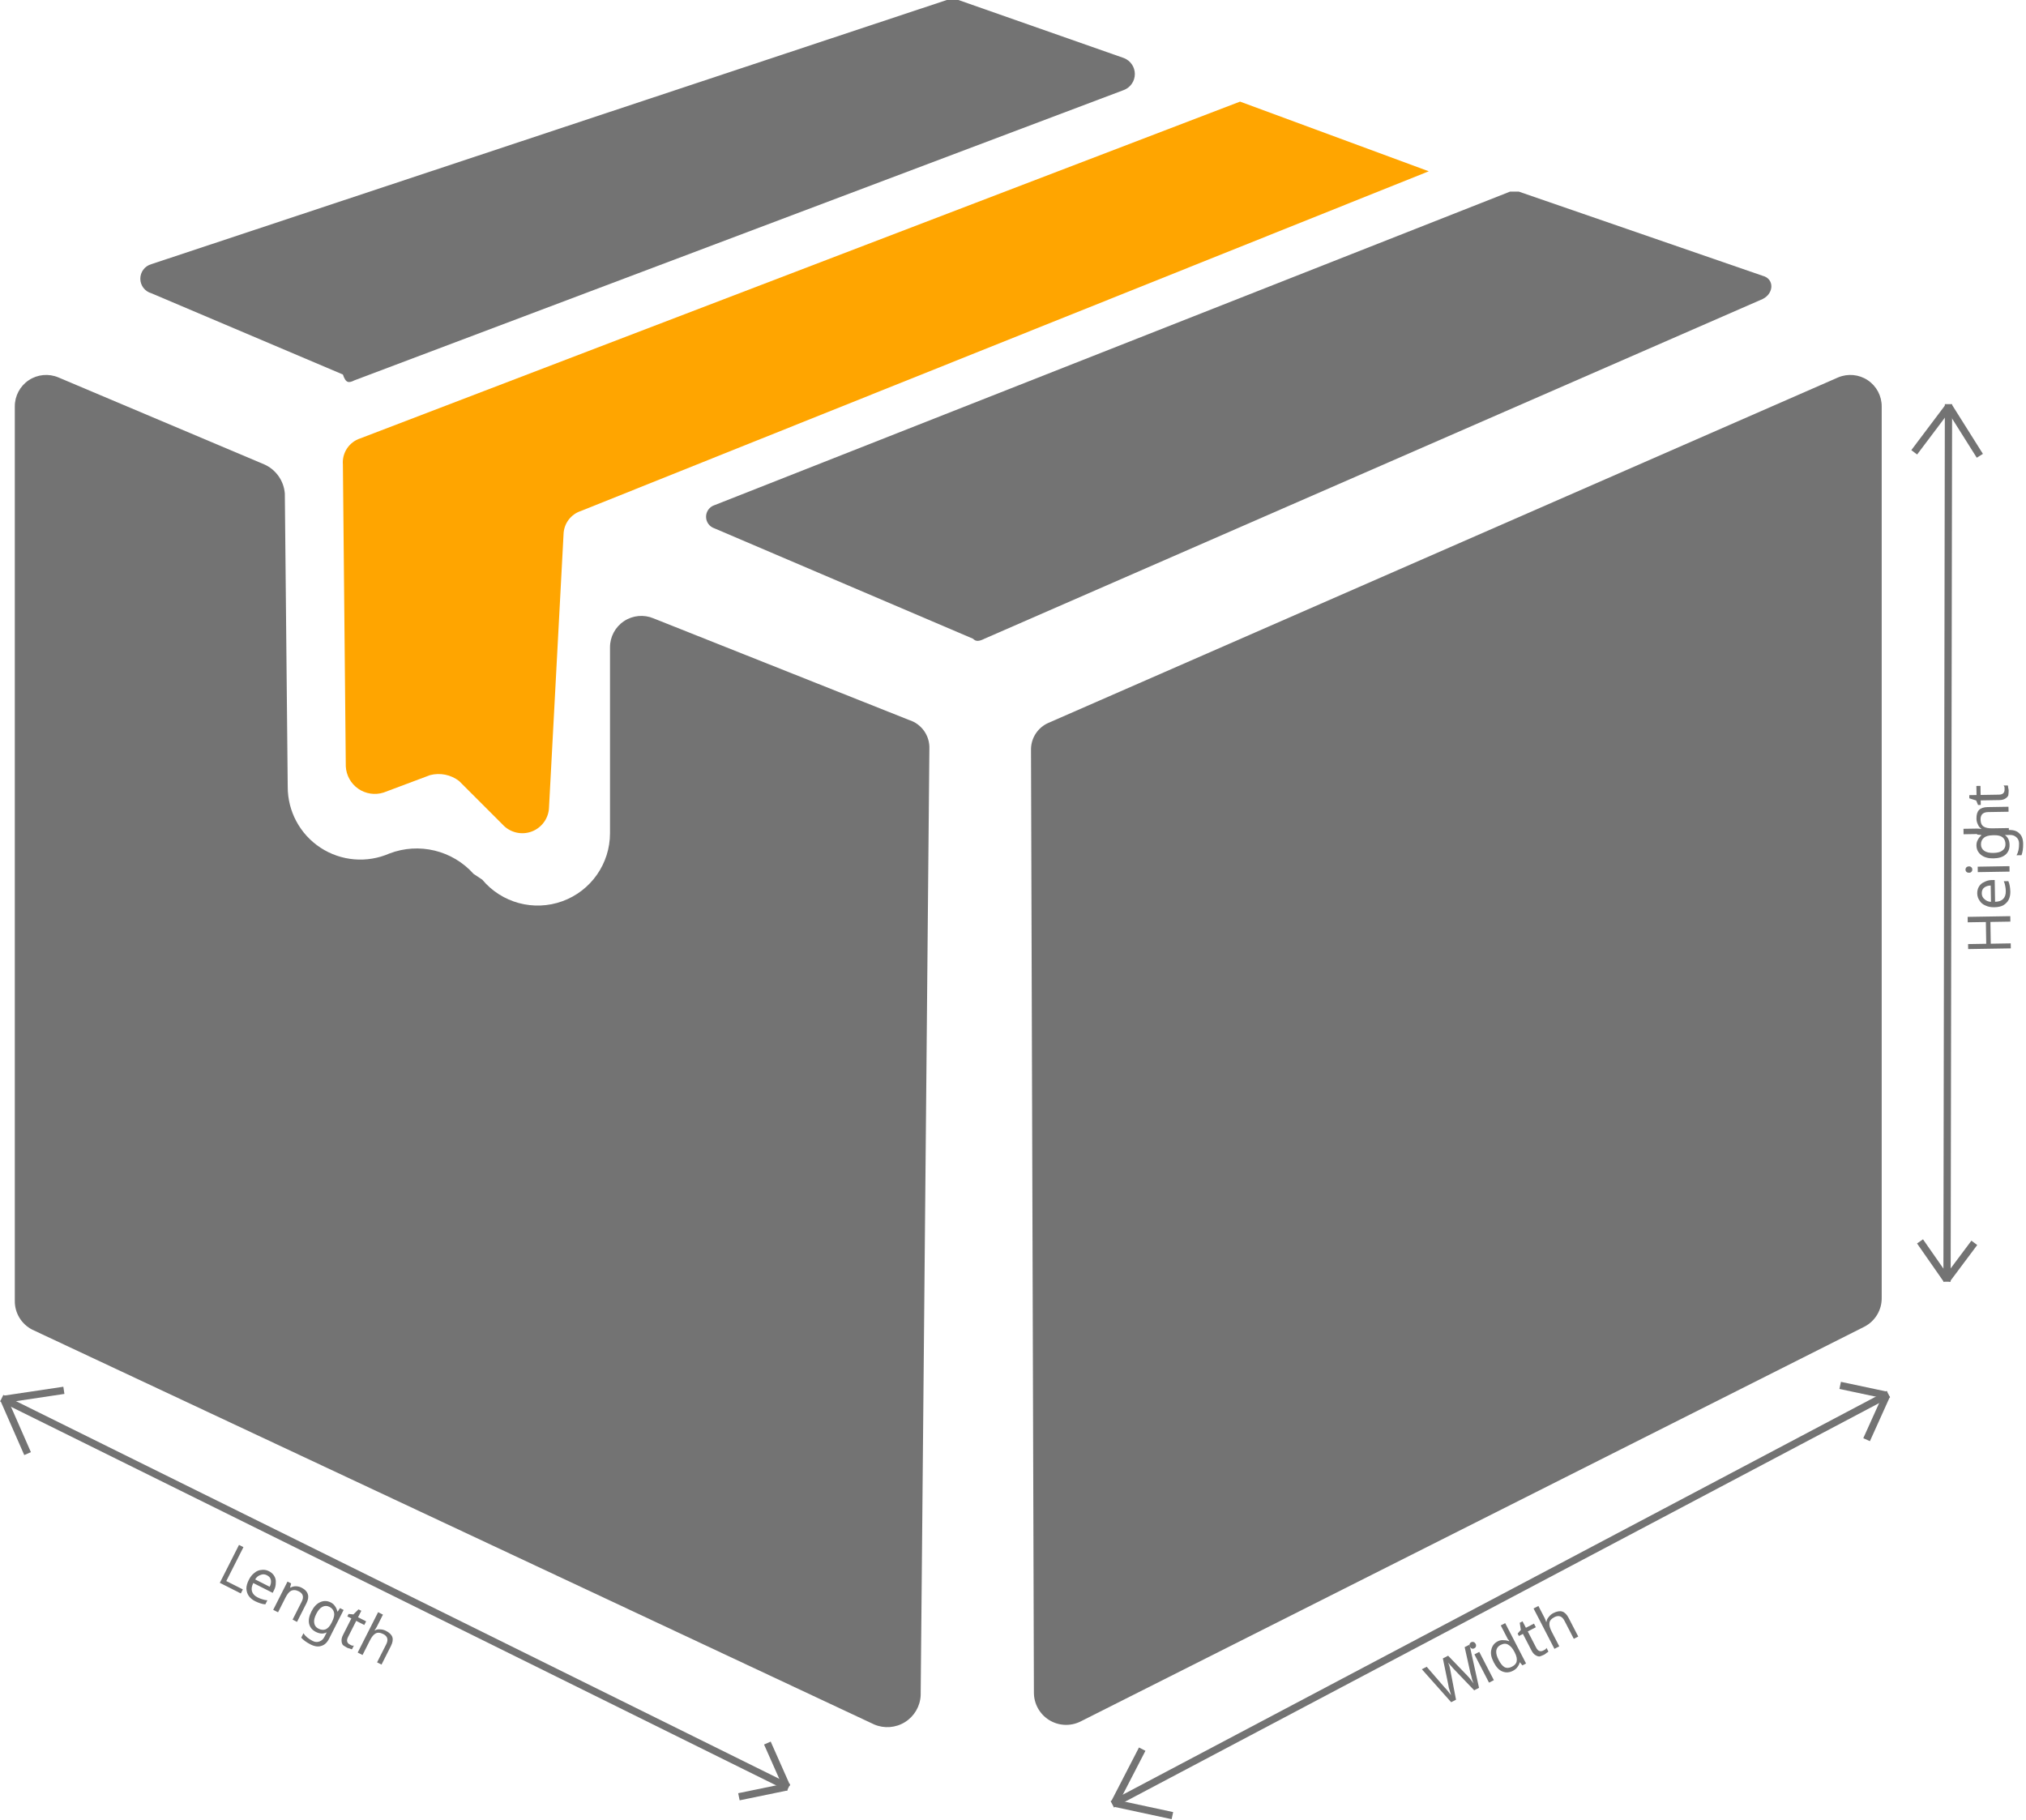
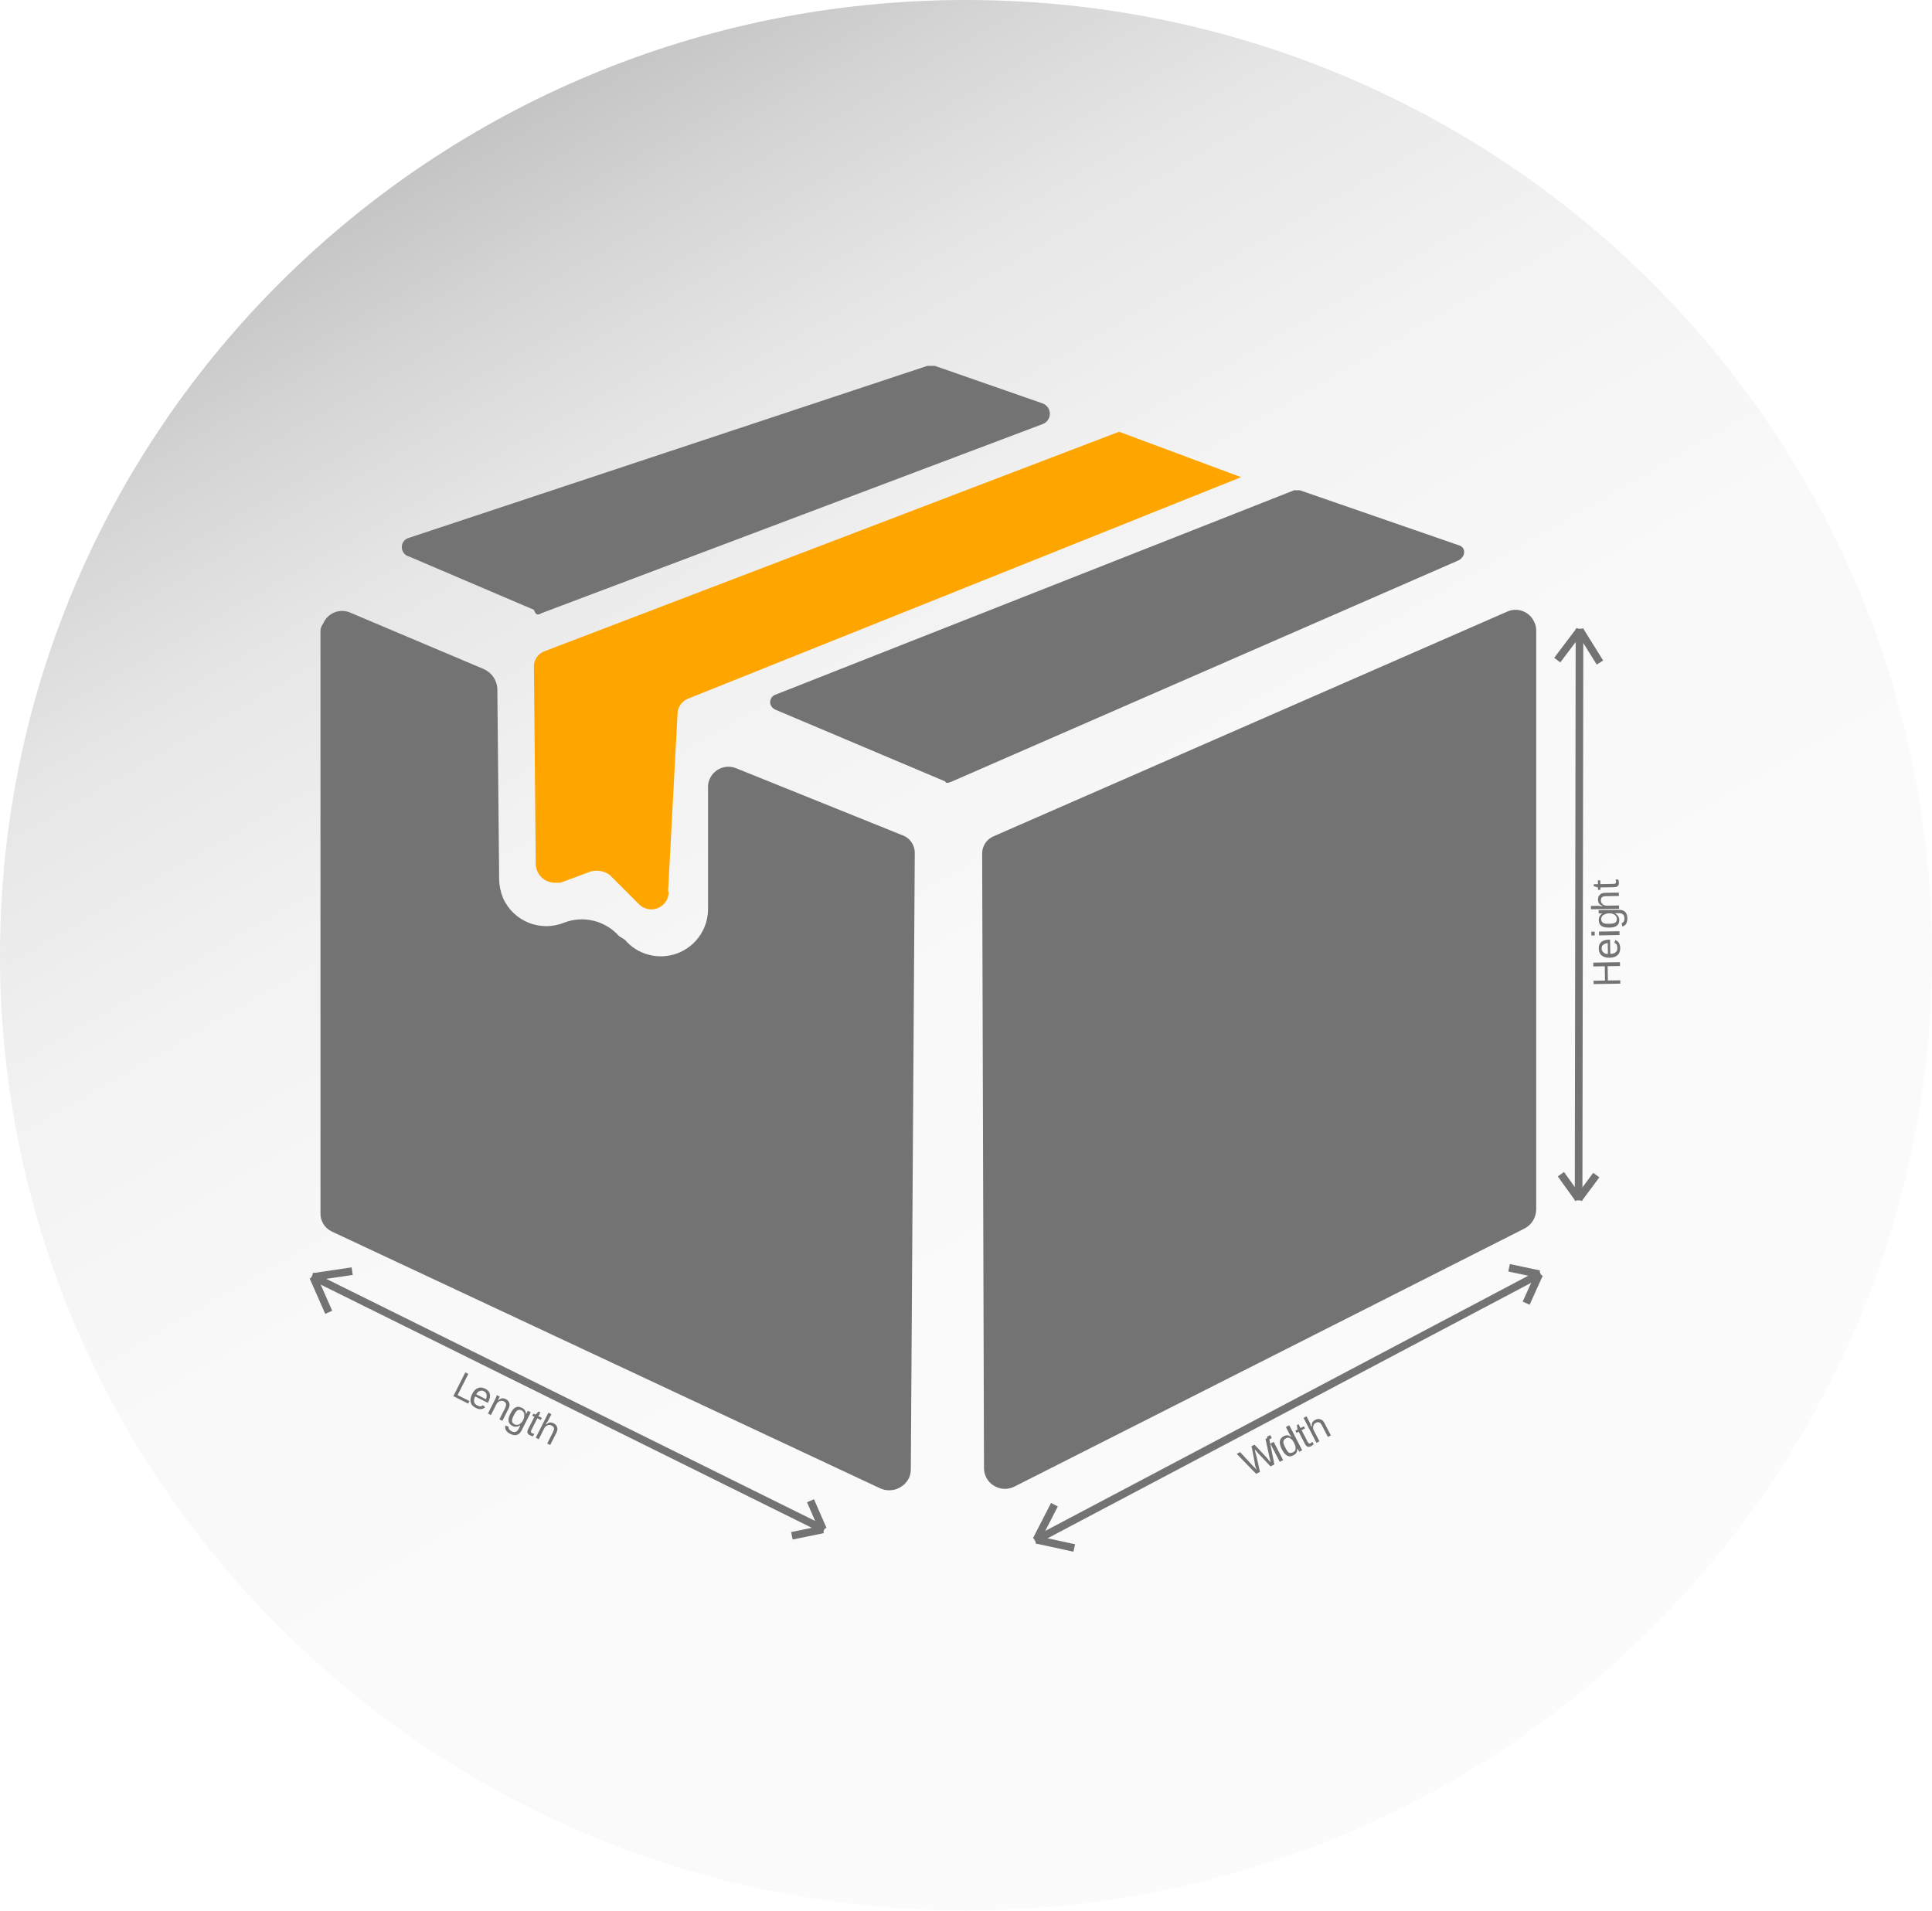
- <svg xmlns="http://www.w3.org/2000/svg" id="Layer_1" data-name="Layer 1" viewBox="0 0 69.78 62.67">
+ <svg xmlns="http://www.w3.org/2000/svg" id="Layer_1" data-name="Layer 1" viewBox="0 0 63.36 62.66">
  <defs>
-     <style>.cls-1,.cls-4{fill:#737373;}.cls-2{fill:orange;}.cls-3{fill:none;stroke:#737373;stroke-miterlimit:10;stroke-width:0.25px;}.cls-4{font-size:2.05px;font-family:MyriadPro-Regular, Myriad Pro;}.cls-5{letter-spacing:-0.01em;}.cls-6{letter-spacing:-0.02em;}.cls-7{letter-spacing:0em;}.cls-8{letter-spacing:0em;}</style>
+     <style>.cls-1{fill:url(#linear-gradient);}.cls-2,.cls-5,.cls-6,.cls-7,.cls-8{fill:#737373;}.cls-3{fill:orange;}.cls-4{fill:none;stroke:#737373;stroke-miterlimit:10;stroke-width:0.25px;}.cls-5,.cls-6,.cls-7,.cls-8{isolation:isolate;font-family:ArialMT, Arial;}.cls-5,.cls-6{font-size:1.27px;}.cls-5{letter-spacing:-0.09em;}.cls-7,.cls-8{font-size:1.27px;}.cls-7{letter-spacing:-0.02em;}</style>
+     <linearGradient id="linear-gradient" x1="15.97" y1="4.12" x2="47.39" y2="58.54" gradientUnits="userSpaceOnUse">
+       <stop offset="0" stop-color="#c4c4c4" />
+       <stop offset="0.08" stop-color="#d5d5d5" />
+       <stop offset="0.18" stop-color="#e6e6e6" />
+       <stop offset="0.32" stop-color="#f2f2f2" />
+       <stop offset="0.5" stop-color="#f9f9f9" />
+       <stop offset="1" stop-color="#fbfbfb" />
+     </linearGradient>
  </defs>
-   <path class="cls-1" d="M9.2,24.5V55.3a1.1,1.1,0,0,0,.6,1l29,13.6a1.15,1.15,0,0,0,1.6-1l.3-32.6a1,1,0,0,0-.7-1l-8.8-3.5a1.08,1.08,0,0,0-1.5,1v6.4a2.49,2.49,0,0,1-4.4,1.6l-.3-.2a2.63,2.63,0,0,0-2.9-.7h0a2.5,2.5,0,0,1-3.5-2.3l-.1-10.1a1.2,1.2,0,0,0-.7-1l-7.1-3A1.08,1.08,0,0,0,9.2,24.5Z" transform="translate(-8.69 -10.5)" />
-   <path class="cls-1" d="M44.8,35.4,72,23.5a1.08,1.08,0,0,1,1.5,1V55.2a1.1,1.1,0,0,1-.6,1l-27,13.6a1.11,1.11,0,0,1-1.6-1l-.1-32.5A1,1,0,0,1,44.8,35.4Z" transform="translate(-8.69 -10.5)" />
-   <path class="cls-1" d="M42.6,32.5,69.4,20.8c.4-.2.4-.7,0-.8L61,17.1h-.3L33.3,27.9a.42.42,0,0,0,0,.8l8.9,3.8C42.3,32.6,42.4,32.6,42.6,32.5Z" transform="translate(-8.69 -10.5)" />
-   <path class="cls-2" d="M27.6,38.3l.5-9.4a.87.87,0,0,1,.6-.8L57.9,16.4,51.4,14,21.1,25.6a.87.87,0,0,0-.6.9l.1,10.4a1,1,0,0,0,1.3.9l1.6-.6a1.16,1.16,0,0,1,1,.2L26,38.9A.92.92,0,0,0,27.6,38.3Z" transform="translate(-8.69 -10.5)" />
-   <path class="cls-1" d="M20.9,23.6l26.5-10a.59.59,0,0,0,0-1.1l-5.7-2h-.4L13.9,19.6a.52.52,0,0,0,0,1l6.6,2.8C20.6,23.7,20.7,23.7,20.9,23.6Z" transform="translate(-8.69 -10.5)" />
-   <line class="cls-3" x1="0.06" y1="48.16" x2="27.16" y2="61.57" />
-   <line class="cls-3" x1="0.13" y1="48.2" x2="0.95" y2="50.07" />
-   <line class="cls-3" x1="0.13" y1="48.2" x2="2.2" y2="47.89" />
-   <line class="cls-3" x1="27.1" y1="61.55" x2="25.45" y2="61.89" />
-   <line class="cls-3" x1="27.1" y1="61.55" x2="26.43" y2="60.04" />
-   <text class="cls-4" transform="matrix(0.89, 0.45, -0.45, 0.89, 7.39, 54.43)">
-     <tspan class="cls-5">L</tspan>
-     <tspan x="0.94" y="0">ength</tspan>
-   </text>
-   <line class="cls-3" x1="38.31" y1="62.15" x2="65.04" y2="48.02" />
-   <line class="cls-3" x1="38.38" y1="62.11" x2="40.38" y2="62.54" />
-   <line class="cls-3" x1="38.38" y1="62.11" x2="39.34" y2="60.25" />
-   <line class="cls-3" x1="64.98" y1="48.06" x2="64.29" y2="49.59" />
-   <line class="cls-3" x1="64.98" y1="48.06" x2="63.38" y2="47.72" />
-   <text class="cls-4" transform="matrix(0.89, -0.46, 0.46, 0.89, 49.62, 58.82)">
-     <tspan class="cls-6">W</tspan>
-     <tspan x="1.7" y="0">idth</tspan>
-   </text>
-   <line class="cls-3" x1="67.11" y1="13.92" x2="67.06" y2="44.15" />
-   <line class="cls-3" x1="67.12" y1="14" x2="65.93" y2="15.58" />
-   <line class="cls-3" x1="67.12" y1="14" x2="68.19" y2="15.7" />
-   <line class="cls-3" x1="67.05" y1="44.08" x2="66.13" y2="42.76" />
-   <line class="cls-3" x1="67.05" y1="44.08" x2="68" y2="42.81" />
-   <text class="cls-4" transform="translate(69.26 32.87) rotate(-90.94)">Heig<tspan class="cls-7" x="3.99" y="0">h</tspan>
-     <tspan class="cls-8" x="5.13" y="0">t</tspan>
-   </text>
+   <ellipse class="cls-1" cx="31.68" cy="31.33" rx="31.68" ry="31.33" />
+   <path class="cls-2" d="M10.51,20.67v19.1a.65.65,0,0,0,.37.62l18,8.43a.72.72,0,0,0,.94-.37.7.7,0,0,0,.05-.25L30,28a.62.62,0,0,0-.44-.62L24.15,25.2a.67.67,0,0,0-.88.36h0a.58.58,0,0,0-.05.26v4a1.55,1.55,0,0,1-2.73,1l-.19-.12a1.63,1.63,0,0,0-1.8-.44h0a1.55,1.55,0,0,1-2-.8,1.68,1.68,0,0,1-.13-.62l-.06-6.27a.75.75,0,0,0-.43-.62l-4.4-1.86a.67.67,0,0,0-.88.36h0A.43.43,0,0,0,10.51,20.67Z" />
+   <path class="cls-2" d="M32.58,27.43l16.87-7.38a.67.67,0,0,1,.87.36.58.58,0,0,1,.06.26v19a.71.71,0,0,1-.38.62L33.26,48.76a.69.69,0,0,1-.92-.31.67.67,0,0,1-.07-.31L32.21,28A.61.61,0,0,1,32.58,27.43Z" />
+   <path class="cls-2" d="M31.22,25.63l16.61-7.25c.25-.13.25-.44,0-.5l-5.2-1.8h-.19l-17,6.7a.26.26,0,0,0-.17.33h0a.29.29,0,0,0,.17.17L31,25.63C31,25.69,31.09,25.69,31.22,25.63Z" />
+   <path class="cls-3" d="M21.91,29.23l.31-5.83a.55.55,0,0,1,.38-.5l18.1-7.25-4-1.49L17.88,21.35a.54.54,0,0,0-.37.56l.06,6.45a.63.63,0,0,0,.66.59h.15l1-.37a.73.73,0,0,1,.62.12l.93.93a.57.57,0,0,0,1-.37Z" />
+   <path class="cls-2" d="M17.76,20.11l16.43-6.2a.36.36,0,0,0,.22-.46.37.37,0,0,0-.22-.22L30.66,12h-.25l-17,5.64a.31.31,0,0,0-.22.39h0a.31.31,0,0,0,.22.22L17.51,20C17.57,20.18,17.64,20.18,17.76,20.11Z" />
+   <line class="cls-4" x1="10.23" y1="41.85" x2="27.03" y2="50.17" />
+   <line class="cls-4" x1="10.27" y1="41.88" x2="10.78" y2="43.04" />
+   <line class="cls-4" x1="10.27" y1="41.88" x2="11.55" y2="41.69" />
+   <line class="cls-4" x1="26.99" y1="50.16" x2="25.97" y2="50.37" />
+   <line class="cls-4" x1="26.99" y1="50.16" x2="26.58" y2="49.22" />
+   <text class="cls-5" transform="matrix(0.89, 0.45, -0.45, 0.89, 14.77, 45.74)">L</text>
+   <text class="cls-6" transform="matrix(0.89, 0.45, -0.45, 0.89, 15.29, 46)">ength</text>
+   <line class="cls-4" x1="33.94" y1="50.53" x2="50.52" y2="41.77" />
+   <line class="cls-4" x1="33.99" y1="50.5" x2="35.23" y2="50.77" />
+   <line class="cls-4" x1="33.99" y1="50.5" x2="34.58" y2="49.35" />
+   <line class="cls-4" x1="50.48" y1="41.79" x2="50.05" y2="42.74" />
+   <line class="cls-4" x1="50.48" y1="41.79" x2="49.49" y2="41.58" />
+   <text class="cls-7" transform="translate(40.96 48.46) rotate(-27.33)">W</text>
+   <text class="cls-8" transform="translate(41.9 47.98) rotate(-27.33)">idth</text>
+   <line class="cls-4" x1="51.8" y1="20.62" x2="51.77" y2="39.37" />
+   <line class="cls-4" x1="51.81" y1="20.67" x2="51.07" y2="21.65" />
+   <line class="cls-4" x1="51.81" y1="20.67" x2="52.47" y2="21.73" />
+   <line class="cls-4" x1="51.77" y1="39.32" x2="51.19" y2="38.51" />
+   <line class="cls-4" x1="51.77" y1="39.32" x2="52.35" y2="38.54" />
+   <text class="cls-8" transform="translate(53.14 32.37) rotate(-90.94)">Heig</text>
+   <text class="cls-8" transform="translate(53.1 29.9) rotate(-90.94)">h</text>
+   <text class="cls-8" transform="translate(53.08 29.19) rotate(-90.94)">t</text>
</svg>
